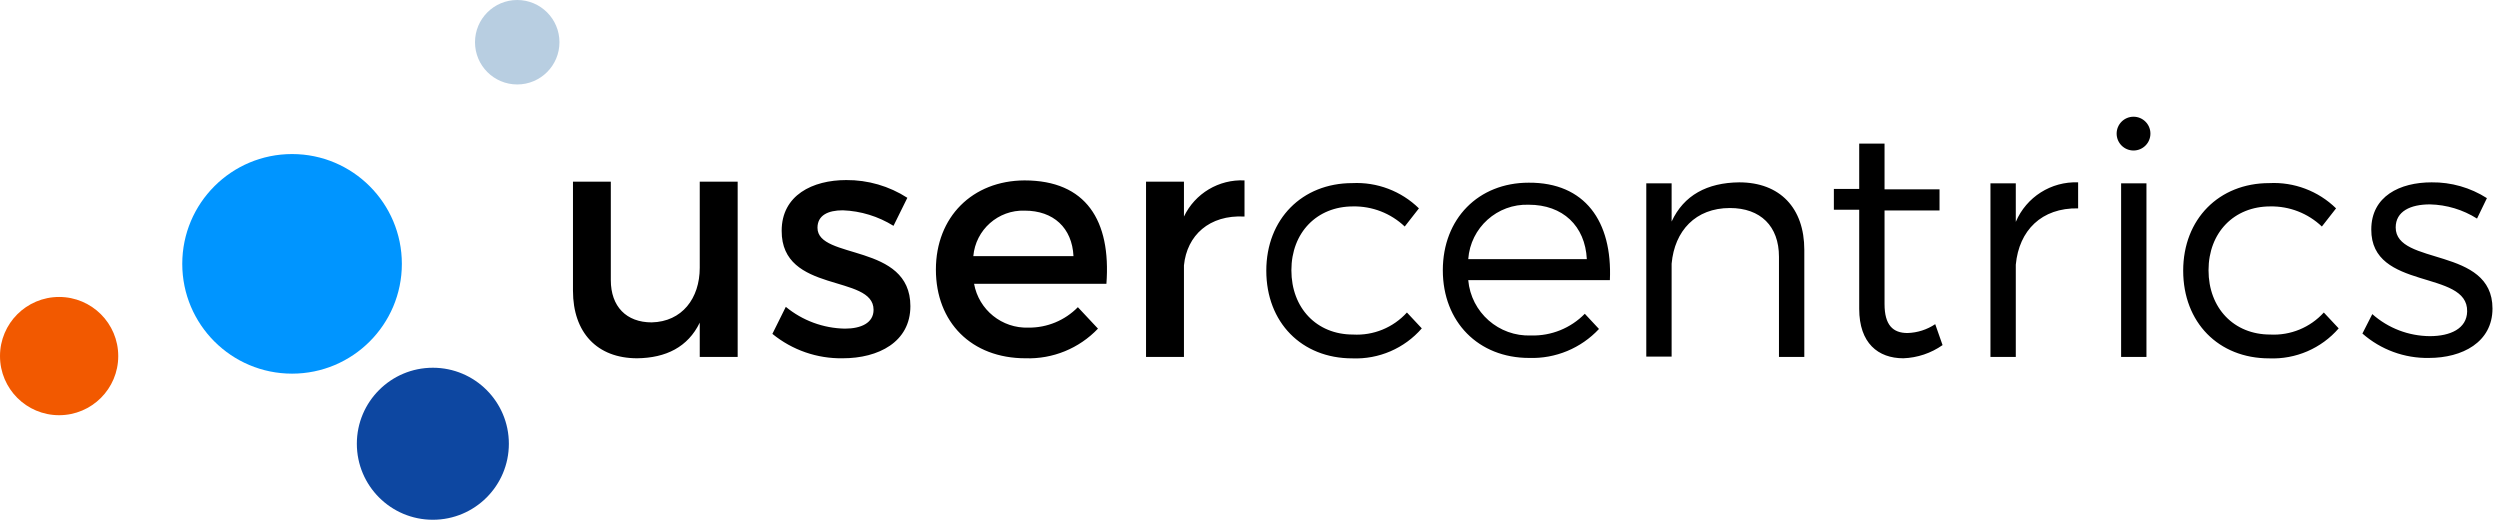
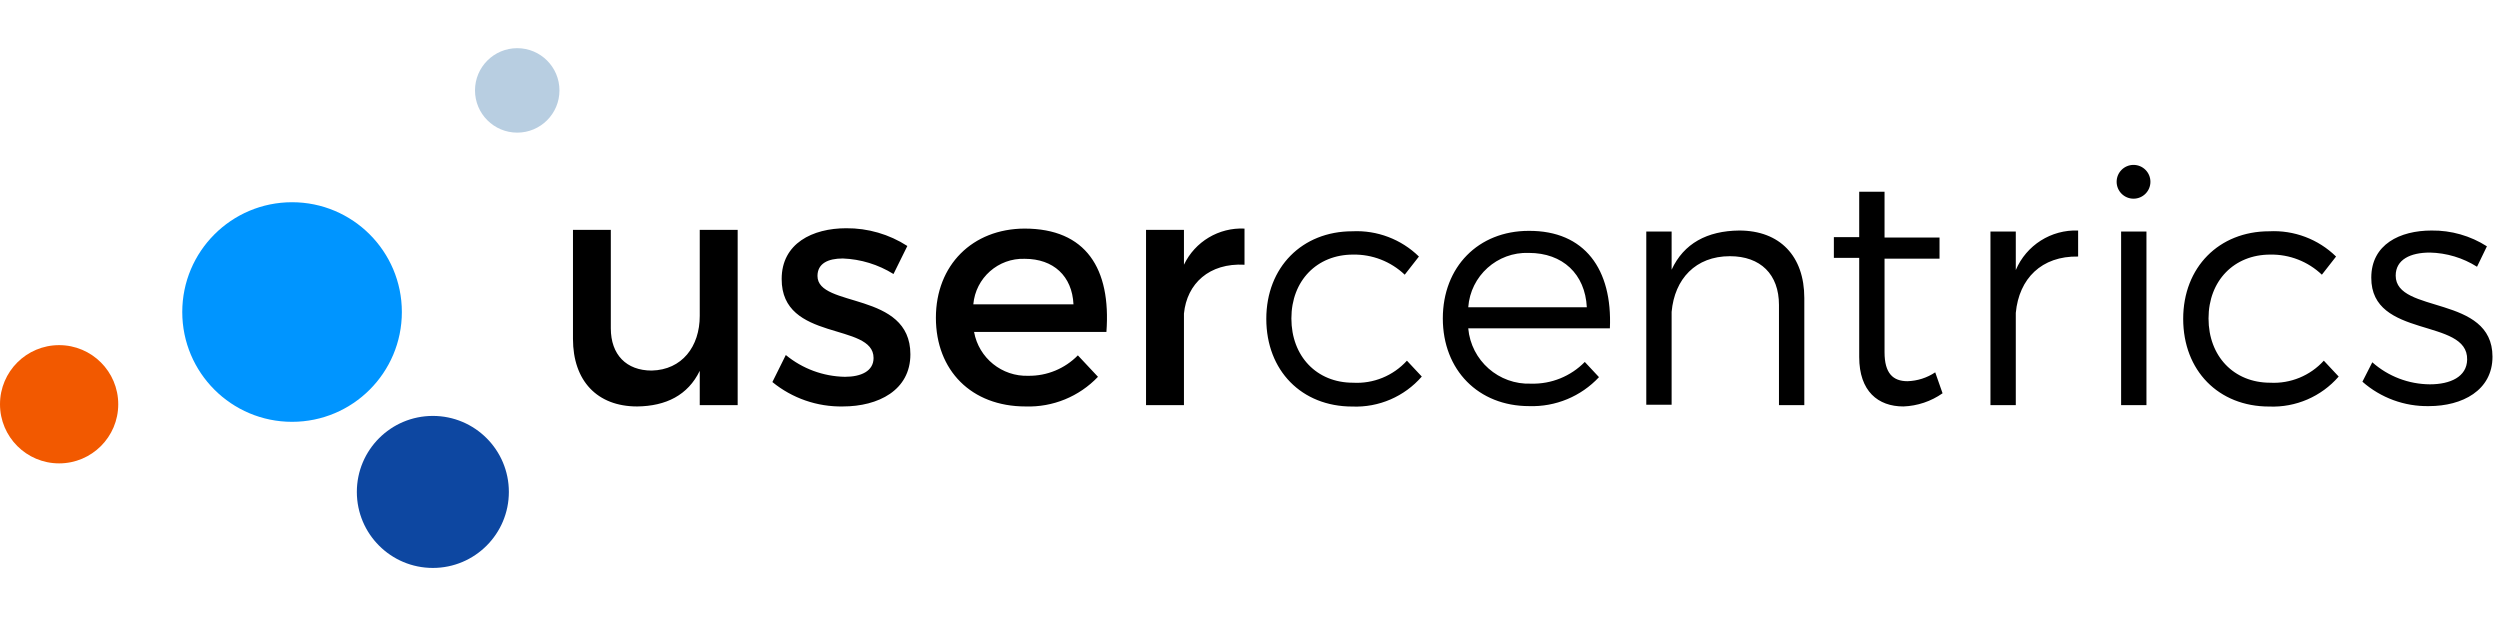
- <svg xmlns="http://www.w3.org/2000/svg" viewBox="0 0 296 62" width="296" height="62">
+ <svg xmlns="http://www.w3.org/2000/svg" viewBox="0 0 296 62" width="250" height="62">
  <g fill-rule="nonzero" fill="none">
    <path d="M87.34 42.26h-4.49V38.2c-1.4 2.89-4 4.18-7.41 4.22-4.75 0-7.6-3.05-7.6-8V21.51h4.48v11.66c0 3.12 1.84 5 4.84 5 3.59-.08 5.69-2.84 5.69-6.47V21.51h4.49v20.75zm20.09-18.84l-1.64 3.32a12.23 12.23 0 00-6-1.84c-1.75 0-3 .59-3 2.07 0 3.82 11 1.76 11 9.28 0 4.25-3.79 6.17-8 6.17a12.82 12.82 0 01-8.34-2.89l1.59-3.2a11.32 11.32 0 007 2.58c1.91 0 3.39-.67 3.39-2.23 0-4.25-10.92-1.87-10.88-9.36 0-4.21 3.66-6 7.64-6a13.18 13.18 0 017.24 2.1zM131 33.6h-15.67a6.32 6.32 0 006.44 5.19 8.07 8.07 0 005.85-2.42l2.38 2.54a11.32 11.32 0 01-8.58 3.51c-6.4 0-10.61-4.26-10.61-10.5s4.33-10.53 10.49-10.56c7.29 0 10.26 4.75 9.7 12.24zm-3.9-3.27c-.16-3.36-2.38-5.39-5.77-5.39a5.91 5.91 0 00-6.09 5.39h11.86zm13.08-4.69a7.54 7.54 0 017.17-4.28v4.28c-4.17-.23-6.82 2.23-7.17 5.78v10.84h-4.49V21.51h4.49v4.13zm27.82-.97l-1.68 2.15a8.65 8.65 0 00-6.13-2.38c-4.25 0-7.29 3.08-7.29 7.56 0 4.48 3 7.61 7.29 7.61a8 8 0 006.39-2.61l1.76 1.88a10.34 10.34 0 01-8.23 3.55c-6 0-10.18-4.26-10.18-10.38 0-6.12 4.25-10.37 10.18-10.37a10.54 10.54 0 017.89 2.99zm22.61 8.5h-16.77a7.19 7.19 0 007.45 6.55 8.56 8.56 0 006.35-2.57l1.68 1.8a10.82 10.82 0 01-8.27 3.43c-6 0-10.22-4.26-10.22-10.38 0-6.12 4.22-10.37 10.17-10.37 6.64-.04 9.92 4.56 9.61 11.54zm-2.73-2.49c-.2-3.94-2.85-6.44-6.87-6.44a6.94 6.94 0 00-7.17 6.44h14.04zm25.75-1.1v12.68h-3V30.4c0-3.62-2.18-5.77-5.81-5.77-4.06 0-6.55 2.69-6.9 6.59v11h-3V21.71h3v4.52c1.44-3.12 4.21-4.6 8-4.64 4.83 0 7.71 3.04 7.71 7.99zM230 40.86a8.63 8.63 0 01-4.64 1.56c-3 0-5.23-1.8-5.23-5.85V24.83h-3v-2.46h3V17h3v5.42h6.51v2.5h-6.51V36c0 2.5 1 3.43 2.72 3.43a6.23 6.23 0 003.28-1.05l.87 2.48zm8.67-14.59a7.69 7.69 0 017.38-4.68v3.08c-4.33-.08-7 2.61-7.38 6.67v10.92h-3V21.71h3v4.56zm15.94-10.45a2 2 0 11-4 0 2 2 0 014 0zm-3.47 26.44V21.71h3v20.55h-3zm25.45-17.59l-1.68 2.15a8.64 8.64 0 00-6.12-2.38c-4.26 0-7.3 3.08-7.3 7.56 0 4.48 3 7.61 7.3 7.61a8 8 0 006.35-2.61l1.76 1.88a10.33 10.33 0 01-8.23 3.55c-6 0-10.18-4.26-10.18-10.38 0-6.12 4.25-10.37 10.18-10.37a10.54 10.54 0 017.92 2.99zm17.86-1.21l-1.17 2.42a10.91 10.91 0 00-5.58-1.68c-2.3 0-4.05.82-4.05 2.73 0 4.56 11.46 2.23 11.46 9.6 0 4-3.59 5.85-7.52 5.85a11.6 11.6 0 01-7.88-2.89l1.17-2.3a10.37 10.37 0 006.82 2.61c2.42 0 4.37-.89 4.41-2.92.12-5-11.39-2.42-11.35-9.71 0-3.94 3.39-5.58 7.14-5.58a11.9 11.9 0 016.55 1.87z" fill="#000" />
    <circle fill="#0095FF" cx="34.58" cy="31.24" r="13" />
    <circle fill="#B8CEE1" cx="61.24" cy="5" r="5" />
    <circle fill="#0D47A1" cx="51.25" cy="52.54" r="9" />
    <circle fill="#F25900" cx="7" cy="42.16" r="7" />
  </g>
</svg>
